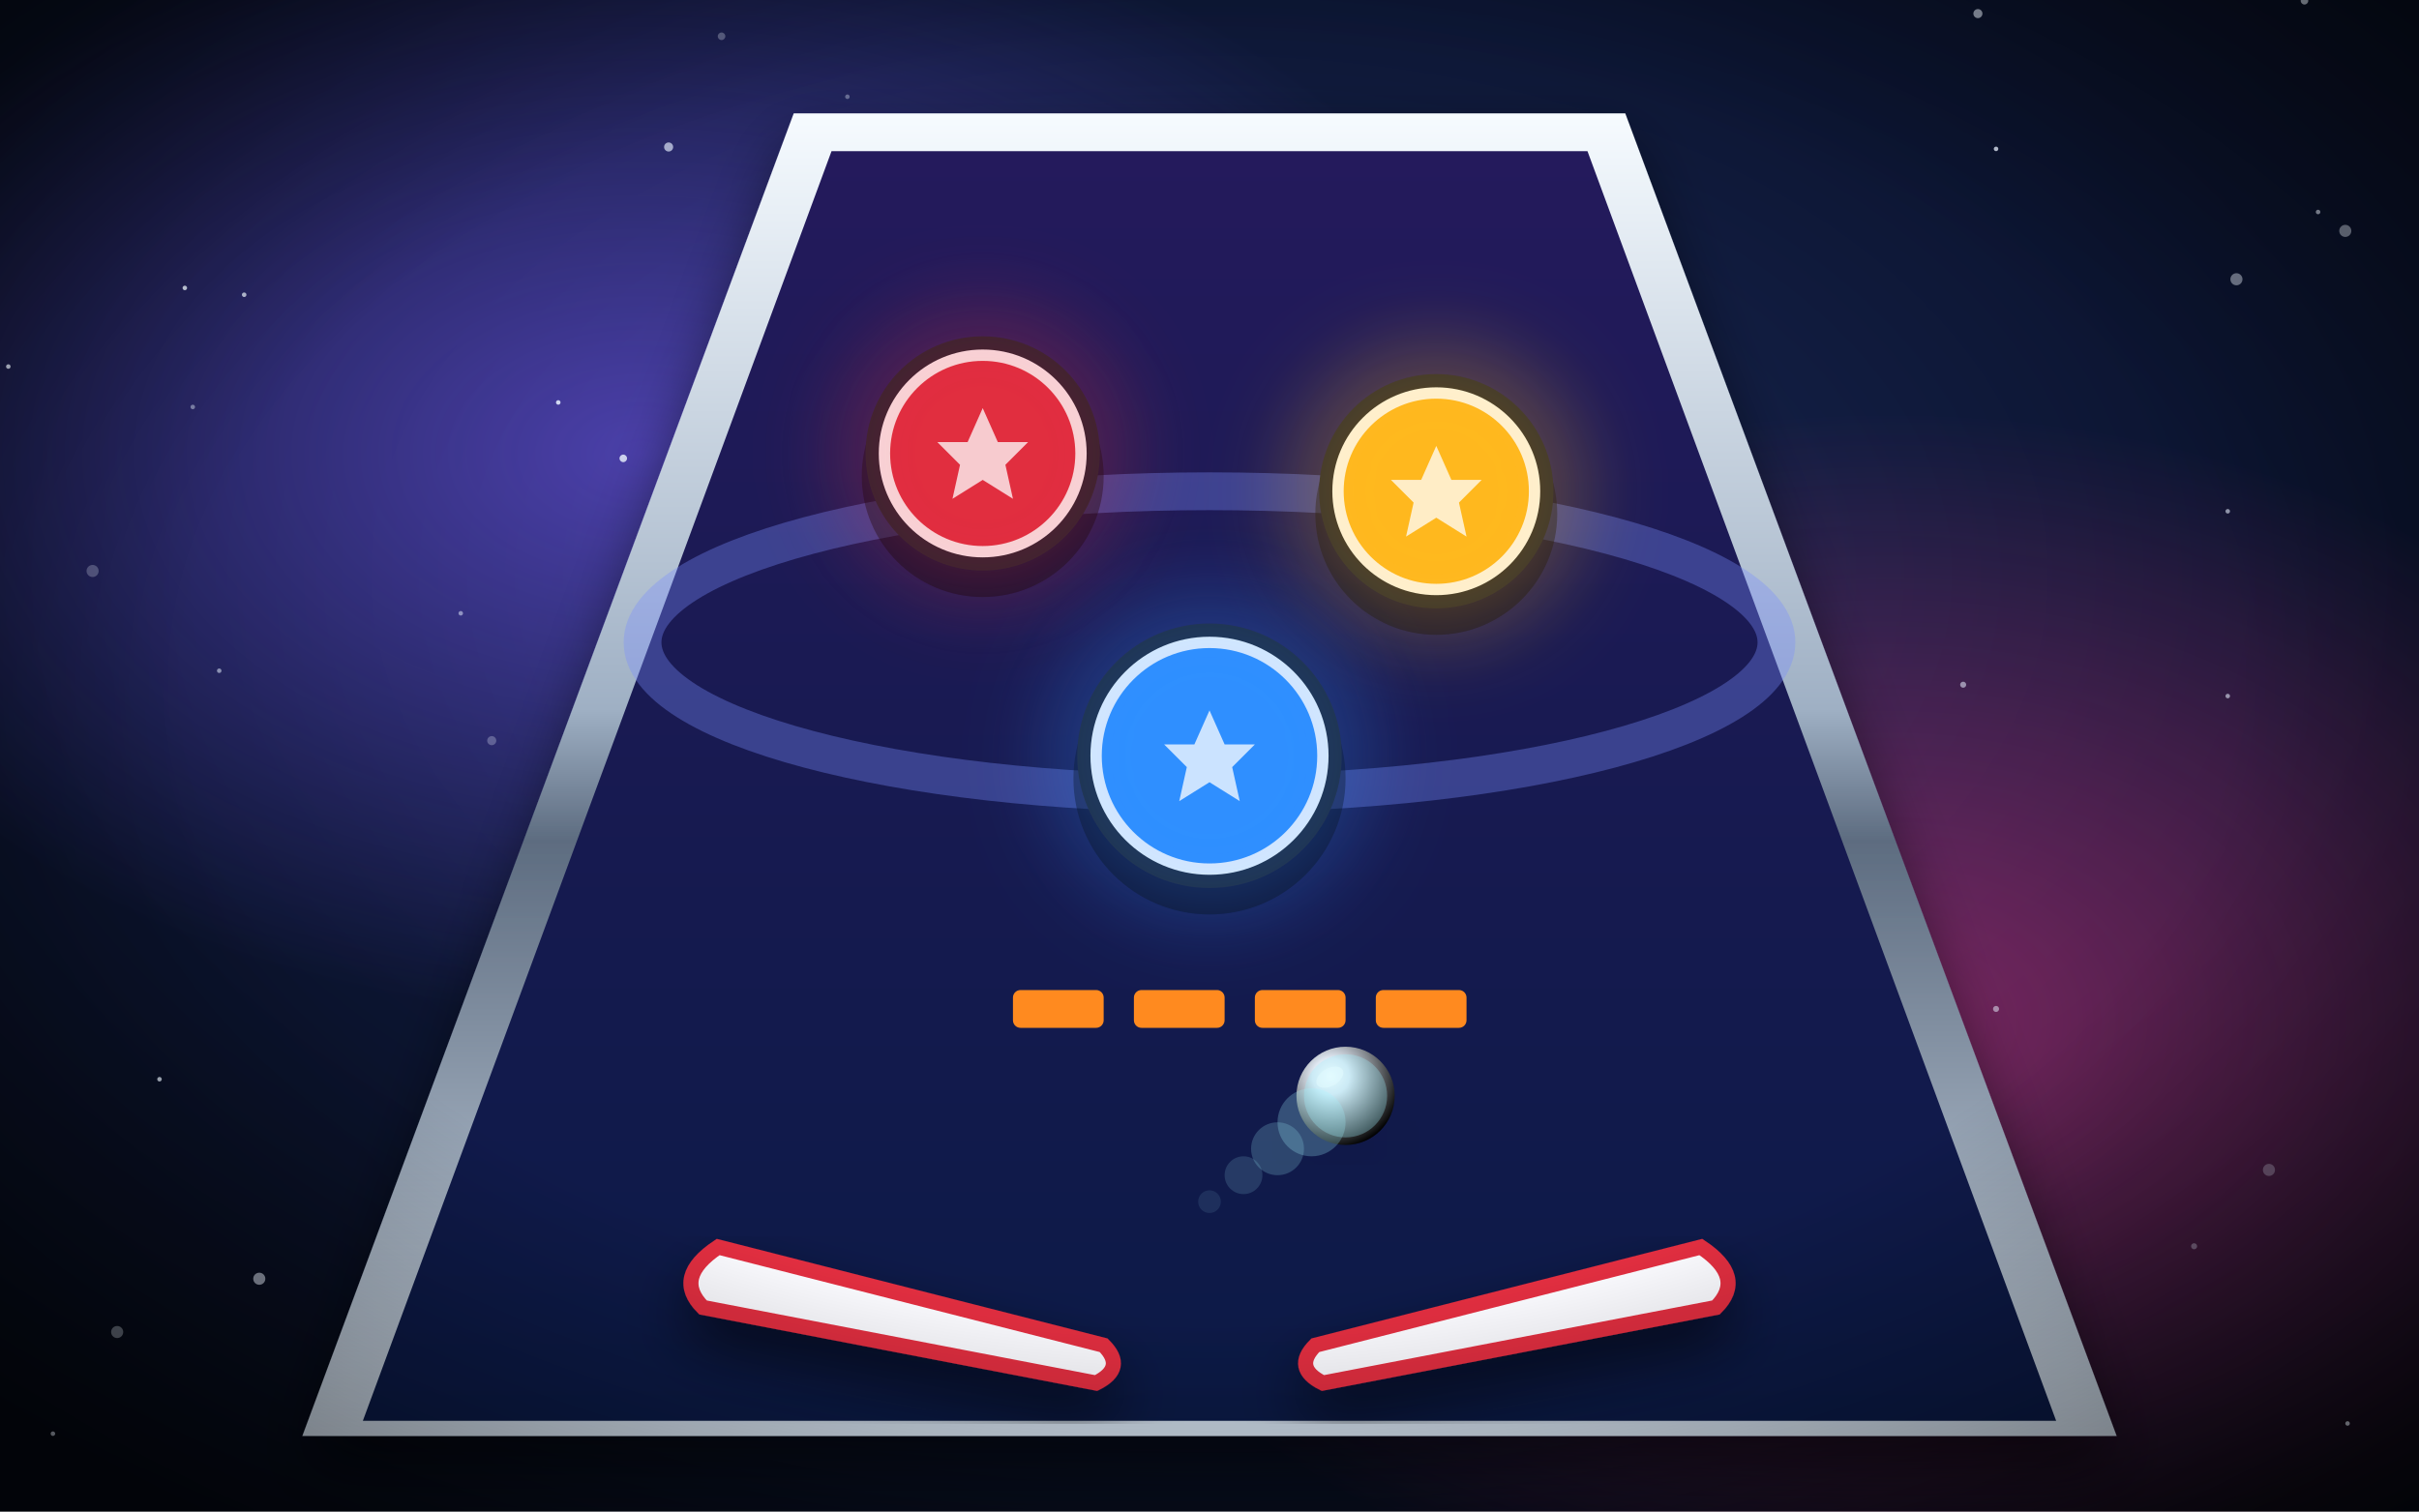
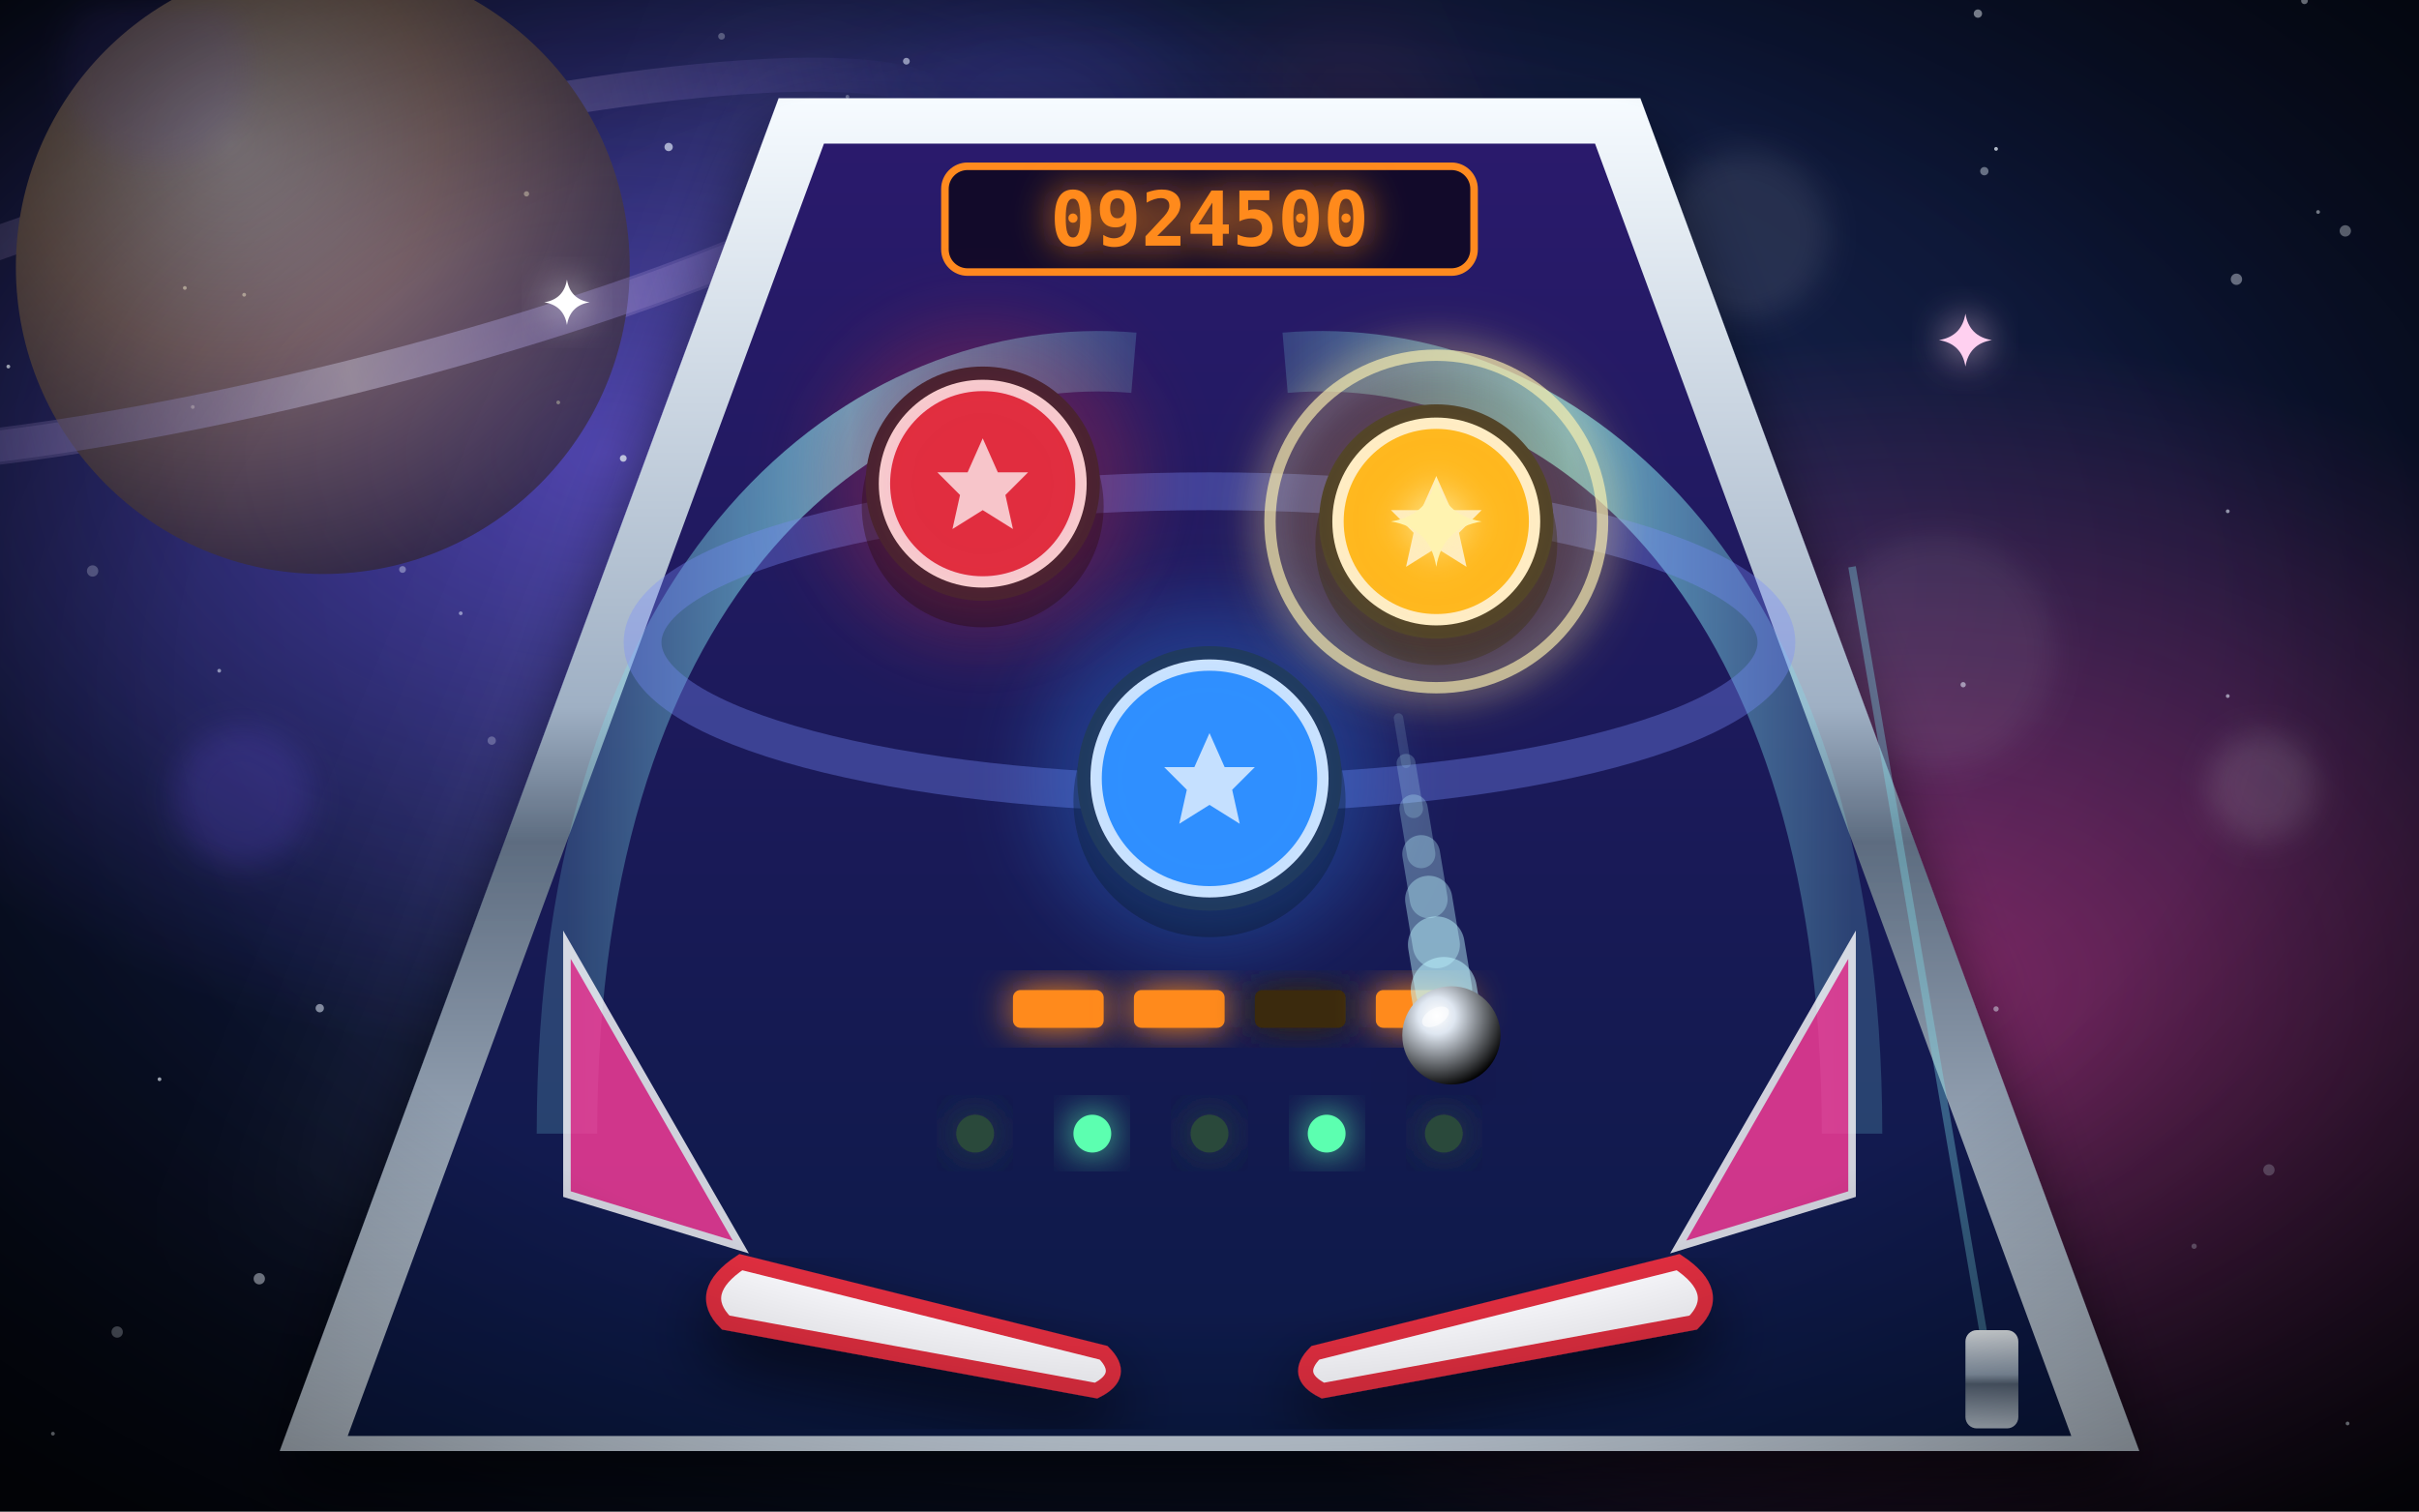
<svg xmlns="http://www.w3.org/2000/svg" viewBox="0 0 640 400">
  <defs>
-     <radialGradient id="bg" cx="50%" cy="38%" r="75%">
-       <stop offset="0" stop-color="#1b2a5a" />
-       <stop offset=".55" stop-color="#0c1532" />
-       <stop offset="1" stop-color="#050913" />
+     <radialGradient id="bg" cx="50%" cy="38%" r="78%">
+       <stop offset="0" stop-color="#1d2c5e" />
+       <stop offset=".55" stop-color="#0c1533" />
+       <stop offset="1" stop-color="#04070f" />
    </radialGradient>
    <radialGradient id="neb1" cx="50%" cy="50%" r="50%">
      <stop offset="0" stop-color="#7a5cff" stop-opacity=".55" />
      <stop offset="1" stop-color="#7a5cff" stop-opacity="0" />
    </radialGradient>
    <radialGradient id="neb2" cx="50%" cy="50%" r="50%">
      <stop offset="0" stop-color="#ff3d9a" stop-opacity=".45" />
      <stop offset="1" stop-color="#ff3d9a" stop-opacity="0" />
    </radialGradient>
-     <radialGradient id="floor" cx="50%" cy="50%" r="50%">
-       <stop offset="0" stop-color="#7a5cff" stop-opacity=".55" />
+     <radialGradient id="floorglow" cx="50%" cy="50%" r="50%">
+       <stop offset="0" stop-color="#7a5cff" stop-opacity=".6" />
      <stop offset="1" stop-color="#7a5cff" stop-opacity="0" />
    </radialGradient>
-     <radialGradient id="vig" cx="50%" cy="45%" r="70%">
-       <stop offset=".6" stop-color="#000" stop-opacity="0" />
-       <stop offset="1" stop-color="#000" stop-opacity=".55" />
+     <linearGradient id="flo" x1="0" y1="0" x2="0" y2="1">
+       <stop offset="0" stop-color="#0d1530" />
+       <stop offset="1" stop-color="#03050b" />
+     </linearGradient>
+     <radialGradient id="vig" cx="50%" cy="45%" r="72%">
+       <stop offset=".58" stop-color="#000" stop-opacity="0" />
+       <stop offset="1" stop-color="#000" stop-opacity=".6" />
    </radialGradient>
    <linearGradient id="chrome" x1="0" y1="0" x2="0" y2="1">
      <stop offset="0" stop-color="#f6fbff" />
      <stop offset=".45" stop-color="#9fb0c4" />
      <stop offset=".55" stop-color="#5d6c80" />
      <stop offset="1" stop-color="#cfdbe8" />
    </linearGradient>
+     <linearGradient id="gold" x1="0" y1="0" x2="0" y2="1">
+       <stop offset="0" stop-color="#fff3b0" />
+       <stop offset=".5" stop-color="#ffb81f" />
+       <stop offset="1" stop-color="#b86a00" />
+     </linearGradient>
    <filter id="glow" x="-50%" y="-50%" width="200%" height="200%">
-       <feGaussianBlur stdDeviation="6" result="b" />
+       <feGaussianBlur stdDeviation="5" result="b" />
      <feMerge>
        <feMergeNode in="b" />
        <feMergeNode in="SourceGraphic" />
      </feMerge>
    </filter>
    <filter id="soft" x="-50%" y="-50%" width="200%" height="200%">
      <feGaussianBlur stdDeviation="10" />
    </filter>
+     <filter id="blur2" x="-50%" y="-50%" width="200%" height="200%">
+       <feGaussianBlur stdDeviation="2" />
+     </filter>
+     <filter id="bokeh" x="-50%" y="-50%" width="200%" height="200%">
+       <feGaussianBlur stdDeviation="4" />
+     </filter>
+     <filter id="ray" x="-20%" y="-20%" width="140%" height="140%">
+       <feGaussianBlur stdDeviation="14" />
+     </filter>
    <filter id="shadow" x="-30%" y="-30%" width="160%" height="160%">
-       <feDropShadow dx="0" dy="8" stdDeviation="8" flood-color="#000" flood-opacity=".55" />
+       <feDropShadow dx="0" dy="9" stdDeviation="9" flood-color="#000" flood-opacity=".6" />
    </filter>
  </defs>
  <rect width="640" height="400" fill="url(#bg)" />
-   <ellipse cx="170" cy="120" rx="230" ry="150" fill="url(#neb1)" />
-   <ellipse cx="500" cy="270" rx="230" ry="160" fill="url(#neb2)" />
-   <circle cx="613.3" cy="56.1" r="0.6" fill="#e8f1ff" opacity="0.65" />
-   <circle cx="286.2" cy="280.8" r="1" fill="#e8f1ff" opacity="0.77" />
-   <circle cx="51.0" cy="107.7" r="0.6" fill="#e8f1ff" opacity="0.46" />
-   <circle cx="384.7" cy="372.8" r="1.2" fill="#e8f1ff" opacity="0.71" />
-   <circle cx="31.0" cy="352.5" r="1.6" fill="#e8f1ff" opacity="0.42" />
-   <circle cx="269.8" cy="72.2" r="0.6" fill="#e8f1ff" opacity="0.63" />
-   <circle cx="600.3" cy="309.6" r="1.6" fill="#e8f1ff" opacity="0.29" />
-   <circle cx="208.9" cy="133.9" r="0.8" fill="#e8f1ff" opacity="0.87" />
-   <circle cx="200.0" cy="312.4" r="1.6" fill="#e8f1ff" opacity="0.34" />
-   <circle cx="528.1" cy="267.0" r="0.8" fill="#e8f1ff" opacity="0.53" />
-   <circle cx="219.1" cy="360.5" r="1.2" fill="#e8f1ff" opacity="0.85" />
-   <circle cx="324.0" cy="206.9" r="1.2" fill="#e8f1ff" opacity="0.51" />
-   <circle cx="591.7" cy="73.9" r="1.6" fill="#e8f1ff" opacity="0.49" />
-   <circle cx="372.9" cy="118.9" r="1.6" fill="#e8f1ff" opacity="0.61" />
-   <circle cx="337.4" cy="303.0" r="1.6" fill="#e8f1ff" opacity="0.53" />
-   <circle cx="58.0" cy="177.5" r="0.6" fill="#e8f1ff" opacity="0.53" />
-   <circle cx="257.8" cy="371.8" r="0.8" fill="#e8f1ff" opacity="0.58" />
-   <circle cx="256.4" cy="38.6" r="0.8" fill="#e8f1ff" opacity="0.36" />
-   <circle cx="349.8" cy="139.7" r="1" fill="#e8f1ff" opacity="0.84" />
-   <circle cx="402.9" cy="177.4" r="0.6" fill="#e8f1ff" opacity="0.60" />
-   <circle cx="509.4" cy="258.8" r="0.8" fill="#e8f1ff" opacity="0.68" />
-   <circle cx="64.6" cy="78.0" r="0.6" fill="#e8f1ff" opacity="0.79" />
-   <circle cx="589.4" cy="184.2" r="0.6" fill="#e8f1ff" opacity="0.57" />
-   <circle cx="335.3" cy="233.8" r="1.2" fill="#e8f1ff" opacity="0.56" />
-   <circle cx="42.2" cy="285.6" r="0.6" fill="#e8f1ff" opacity="0.78" />
-   <circle cx="389.4" cy="377.1" r="0.6" fill="#e8f1ff" opacity="0.37" />
-   <circle cx="224.2" cy="25.6" r="0.6" fill="#e8f1ff" opacity="0.36" />
-   <circle cx="442.9" cy="173.8" r="1" fill="#e8f1ff" opacity="0.37" />
-   <circle cx="48.9" cy="76.2" r="0.6" fill="#e8f1ff" opacity="0.90" />
-   <circle cx="342.0" cy="194.7" r="0.6" fill="#e8f1ff" opacity="0.37" />
-   <circle cx="176.9" cy="38.9" r="1.2" fill="#e8f1ff" opacity="0.65" />
-   <circle cx="257.8" cy="47.0" r="1.6" fill="#e8f1ff" opacity="0.79" />
-   <circle cx="24.5" cy="151.1" r="1.6" fill="#e8f1ff" opacity="0.27" />
-   <circle cx="130.1" cy="196.0" r="1.2" fill="#e8f1ff" opacity="0.28" />
-   <circle cx="440.8" cy="167.8" r="1" fill="#e8f1ff" opacity="0.41" />
-   <circle cx="147.7" cy="106.5" r="0.6" fill="#e8f1ff" opacity="0.86" />
-   <circle cx="362.3" cy="71.3" r="1" fill="#e8f1ff" opacity="0.29" />
-   <circle cx="319.2" cy="241.5" r="0.6" fill="#e8f1ff" opacity="0.80" />
-   <circle cx="448.3" cy="110.8" r="0.6" fill="#e8f1ff" opacity="0.39" />
-   <circle cx="519.4" cy="181.2" r="0.8" fill="#e8f1ff" opacity="0.54" />
-   <circle cx="275.1" cy="142.1" r="1" fill="#e8f1ff" opacity="0.81" />
-   <circle cx="523.3" cy="3.6" r="1.2" fill="#e8f1ff" opacity="0.65" />
-   <circle cx="68.6" cy="338.4" r="1.6" fill="#e8f1ff" opacity="0.61" />
-   <circle cx="231.7" cy="339.4" r="1.6" fill="#e8f1ff" opacity="0.42" />
-   <circle cx="165.9" cy="210.2" r="1" fill="#e8f1ff" opacity="0.80" />
-   <circle cx="326.3" cy="278.7" r="0.8" fill="#e8f1ff" opacity="0.88" />
-   <circle cx="121.9" cy="162.3" r="0.6" fill="#e8f1ff" opacity="0.50" />
-   <circle cx="419.7" cy="78.0" r="0.8" fill="#e8f1ff" opacity="0.31" />
-   <circle cx="589.4" cy="135.3" r="0.6" fill="#e8f1ff" opacity="0.59" />
-   <circle cx="620.5" cy="61.1" r="1.6" fill="#e8f1ff" opacity="0.49" />
-   <circle cx="609.7" cy="0.2" r="1" fill="#e8f1ff" opacity="0.75" />
-   <circle cx="14.0" cy="379.4" r="0.6" fill="#e8f1ff" opacity="0.77" />
-   <circle cx="528.1" cy="39.4" r="0.6" fill="#e8f1ff" opacity="0.85" />
-   <circle cx="164.9" cy="121.3" r="1" fill="#e8f1ff" opacity="0.84" />
-   <circle cx="263.7" cy="249.0" r="1.6" fill="#e8f1ff" opacity="0.47" />
-   <circle cx="621.1" cy="376.7" r="0.6" fill="#e8f1ff" opacity="0.84" />
-   <circle cx="512.5" cy="260.9" r="1" fill="#e8f1ff" opacity="0.69" />
-   <circle cx="2.2" cy="97.0" r="0.6" fill="#e8f1ff" opacity="0.85" />
-   <circle cx="190.9" cy="9.6" r="1" fill="#e8f1ff" opacity="0.32" />
-   <circle cx="580.5" cy="329.8" r="0.8" fill="#e8f1ff" opacity="0.35" />
+   <ellipse cx="160" cy="120" rx="240" ry="160" fill="url(#neb1)" />
+   <ellipse cx="510" cy="260" rx="240" ry="170" fill="url(#neb2)" />
+   <circle cx="613.3" cy="56.1" r="0.5" fill="#e8f1ff" opacity="0.65" />
+   <circle cx="286.2" cy="280.8" r="0.9" fill="#e8f1ff" opacity="0.77" />
+   <circle cx="51.0" cy="107.7" r="0.5" fill="#e8f1ff" opacity="0.46" />
+   <circle cx="384.7" cy="372.8" r="1.1" fill="#e8f1ff" opacity="0.71" />
+   <circle cx="31.0" cy="352.5" r="1.5" fill="#e8f1ff" opacity="0.42" />
+   <circle cx="269.8" cy="72.2" r="0.5" fill="#e8f1ff" opacity="0.63" />
+   <circle cx="600.3" cy="309.6" r="1.5" fill="#e8f1ff" opacity="0.29" />
+   <circle cx="208.9" cy="133.9" r="0.7" fill="#e8f1ff" opacity="0.87" />
+   <circle cx="200.0" cy="312.4" r="1.5" fill="#e8f1ff" opacity="0.34" />
+   <circle cx="528.1" cy="267.0" r="0.7" fill="#e8f1ff" opacity="0.53" />
+   <circle cx="219.1" cy="360.5" r="1.1" fill="#e8f1ff" opacity="0.85" />
+   <circle cx="324.0" cy="206.9" r="1.1" fill="#e8f1ff" opacity="0.51" />
+   <circle cx="591.7" cy="73.9" r="1.5" fill="#e8f1ff" opacity="0.49" />
+   <circle cx="372.9" cy="118.9" r="1.5" fill="#e8f1ff" opacity="0.61" />
+   <circle cx="337.4" cy="303.0" r="1.5" fill="#e8f1ff" opacity="0.53" />
+   <circle cx="58.0" cy="177.5" r="0.5" fill="#e8f1ff" opacity="0.53" />
+   <circle cx="257.8" cy="371.8" r="0.7" fill="#e8f1ff" opacity="0.58" />
+   <circle cx="256.4" cy="38.6" r="0.7" fill="#e8f1ff" opacity="0.36" />
+   <circle cx="349.8" cy="139.7" r="0.9" fill="#e8f1ff" opacity="0.84" />
+   <circle cx="402.9" cy="177.4" r="0.5" fill="#e8f1ff" opacity="0.60" />
+   <circle cx="509.4" cy="258.8" r="0.7" fill="#e8f1ff" opacity="0.68" />
+   <circle cx="64.6" cy="78.0" r="0.5" fill="#e8f1ff" opacity="0.79" />
+   <circle cx="589.4" cy="184.2" r="0.5" fill="#e8f1ff" opacity="0.57" />
+   <circle cx="335.3" cy="233.8" r="1.1" fill="#e8f1ff" opacity="0.56" />
+   <circle cx="42.2" cy="285.6" r="0.5" fill="#e8f1ff" opacity="0.78" />
+   <circle cx="389.4" cy="377.1" r="0.5" fill="#e8f1ff" opacity="0.37" />
+   <circle cx="224.2" cy="25.6" r="0.5" fill="#e8f1ff" opacity="0.36" />
+   <circle cx="442.9" cy="173.8" r="0.9" fill="#e8f1ff" opacity="0.37" />
+   <circle cx="48.9" cy="76.2" r="0.5" fill="#e8f1ff" opacity="0.90" />
+   <circle cx="342.0" cy="194.7" r="0.5" fill="#e8f1ff" opacity="0.37" />
+   <circle cx="176.9" cy="38.9" r="1.1" fill="#e8f1ff" opacity="0.65" />
+   <circle cx="257.8" cy="47.0" r="1.5" fill="#e8f1ff" opacity="0.79" />
+   <circle cx="24.5" cy="151.1" r="1.5" fill="#e8f1ff" opacity="0.27" />
+   <circle cx="130.1" cy="196.0" r="1.1" fill="#e8f1ff" opacity="0.28" />
+   <circle cx="440.8" cy="167.8" r="0.9" fill="#e8f1ff" opacity="0.41" />
+   <circle cx="147.7" cy="106.5" r="0.5" fill="#e8f1ff" opacity="0.86" />
+   <circle cx="362.3" cy="71.3" r="0.9" fill="#e8f1ff" opacity="0.29" />
+   <circle cx="319.2" cy="241.5" r="0.5" fill="#e8f1ff" opacity="0.80" />
+   <circle cx="448.3" cy="110.8" r="0.5" fill="#e8f1ff" opacity="0.39" />
+   <circle cx="519.4" cy="181.2" r="0.7" fill="#e8f1ff" opacity="0.54" />
+   <circle cx="275.1" cy="142.1" r="0.9" fill="#e8f1ff" opacity="0.81" />
+   <circle cx="523.3" cy="3.6" r="1.1" fill="#e8f1ff" opacity="0.65" />
+   <circle cx="68.6" cy="338.4" r="1.5" fill="#e8f1ff" opacity="0.61" />
+   <circle cx="231.7" cy="339.4" r="1.5" fill="#e8f1ff" opacity="0.42" />
+   <circle cx="165.9" cy="210.2" r="0.9" fill="#e8f1ff" opacity="0.80" />
+   <circle cx="326.3" cy="278.7" r="0.7" fill="#e8f1ff" opacity="0.88" />
+   <circle cx="121.9" cy="162.3" r="0.5" fill="#e8f1ff" opacity="0.50" />
+   <circle cx="419.7" cy="78.0" r="0.7" fill="#e8f1ff" opacity="0.31" />
+   <circle cx="589.4" cy="135.3" r="0.5" fill="#e8f1ff" opacity="0.59" />
+   <circle cx="620.5" cy="61.1" r="1.5" fill="#e8f1ff" opacity="0.49" />
+   <circle cx="609.7" cy="0.2" r="0.9" fill="#e8f1ff" opacity="0.75" />
+   <circle cx="14.0" cy="379.4" r="0.5" fill="#e8f1ff" opacity="0.77" />
+   <circle cx="528.1" cy="39.4" r="0.5" fill="#e8f1ff" opacity="0.85" />
+   <circle cx="164.9" cy="121.3" r="0.9" fill="#e8f1ff" opacity="0.84" />
+   <circle cx="263.7" cy="249.0" r="1.5" fill="#e8f1ff" opacity="0.47" />
+   <circle cx="621.1" cy="376.7" r="0.5" fill="#e8f1ff" opacity="0.84" />
+   <circle cx="512.5" cy="260.9" r="0.9" fill="#e8f1ff" opacity="0.69" />
+   <circle cx="2.2" cy="97.0" r="0.5" fill="#e8f1ff" opacity="0.85" />
+   <circle cx="190.9" cy="9.6" r="0.9" fill="#e8f1ff" opacity="0.32" />
+   <circle cx="580.5" cy="329.8" r="0.7" fill="#e8f1ff" opacity="0.35" />
+   <circle cx="182.1" cy="157.6" r="0.7" fill="#e8f1ff" opacity="0.78" />
+   <circle cx="196.3" cy="216.5" r="1.5" fill="#e8f1ff" opacity="0.87" />
+   <circle cx="239.8" cy="16.2" r="0.9" fill="#e8f1ff" opacity="0.58" />
+   <circle cx="139.3" cy="51.3" r="0.7" fill="#e8f1ff" opacity="0.74" />
+   <circle cx="356.0" cy="177.9" r="0.9" fill="#e8f1ff" opacity="0.90" />
+   <circle cx="525.0" cy="45.3" r="1.1" fill="#e8f1ff" opacity="0.46" />
+   <circle cx="106.5" cy="150.7" r="0.9" fill="#e8f1ff" opacity="0.38" />
+   <circle cx="84.6" cy="266.8" r="1.1" fill="#e8f1ff" opacity="0.53" />
+   <circle cx="344.7" cy="157.8" r="1.1" fill="#e8f1ff" opacity="0.78" />
+   <circle cx="429.3" cy="144.4" r="0.9" fill="#e8f1ff" opacity="0.70" />
+   <defs>
+     <radialGradient id="pl" cx="35%" cy="30%" r="75%">
+       <stop offset="0" stop-color="#f3e2c0" />
+       <stop offset=".45" stop-color="#b08a5a" />
+       <stop offset="1" stop-color="#2a1d14" />
+     </radialGradient>
+     <linearGradient id="plr" x1="0" y1="0" x2="1" y2="0">
+       <stop offset="0" stop-color="#7a5cff" stop-opacity="0" />
+       <stop offset=".5" stop-color="#f6e6c4" stop-opacity=".8" />
+       <stop offset="1" stop-color="#7a5cff" stop-opacity="0" />
+     </linearGradient>
+   </defs>
+   <g opacity=".55">
+     <ellipse cx="85.4" cy="70.7" rx="170.5" ry="30.8" fill="none" stroke="url(#plr)" stroke-width="9" transform="rotate(-14 85.4 70.7)" />
+     <circle cx="85.4" cy="70.7" r="81.2" fill="url(#pl)" />
+     <path d="M-85.0,70.7 A170.5,30.8 0 0 0 255.9,70.7" fill="none" stroke="url(#plr)" stroke-width="9" transform="rotate(-14 85.4 70.7)" />
+   </g>
+   <circle cx="371.8" cy="144.8" r="31.4" fill="#ffffff" opacity="0.16" filter="url(#bokeh)" />
+   <circle cx="266.5" cy="143.8" r="29.4" fill="#ffffff" opacity="0.18" filter="url(#bokeh)" />
+   <circle cx="512.7" cy="172.6" r="30.9" fill="#ffffff" opacity="0.07" filter="url(#bokeh)" />
+   <circle cx="337.4" cy="54.6" r="15.7" fill="#ffffff" opacity="0.08" filter="url(#bokeh)" />
+   <circle cx="41.2" cy="18.2" r="24.9" fill="#7a5cff" opacity="0.11" filter="url(#bokeh)" />
+   <circle cx="461.7" cy="62.1" r="22.3" fill="#ffffff" opacity="0.09" filter="url(#bokeh)" />
+   <circle cx="64.1" cy="210.8" r="18.4" fill="#7a5cff" opacity="0.17" filter="url(#bokeh)" />
+   <circle cx="183.6" cy="169.0" r="20.7" fill="#7a5cff" opacity="0.07" filter="url(#bokeh)" />
+   <circle cx="598.6" cy="208.2" r="14.3" fill="#ffffff" opacity="0.13" filter="url(#bokeh)" />
+   <g opacity=".55" filter="url(#ray)">
+     <polygon points="250,-10 300,-10 380,330 170,330" fill="#7a5cff" opacity=".18" />
+     <polygon points="330,-10 370,-10 520,330 360,330" fill="#ff3d9a" opacity=".14" />
+     <polygon points="200,-10 230,-10 230,330 60,330" fill="#ffffff" opacity=".06" />
+   </g>
  <defs>
    <linearGradient id="pf" x1="0" y1="0" x2="0" y2="1">
-       <stop offset="0" stop-color="#241a5c" />
+       <stop offset="0" stop-color="#2a1a6c" />
      <stop offset="1" stop-color="#0b1a46" />
    </linearGradient>
-   </defs>
-   <polygon points="210,30 430,30 560,380 80,380" fill="url(#chrome)" filter="url(#shadow)" />
-   <polygon points="220,40 420,40 544,376 96,376" fill="url(#pf)" />
+     <linearGradient id="ramp" x1="0" y1="0" x2="1" y2="0">
+       <stop offset="0" stop-color="#7fe3ee" stop-opacity=".2" />
+       <stop offset=".5" stop-color="#7fe3ee" stop-opacity=".7" />
+       <stop offset="1" stop-color="#7fe3ee" stop-opacity=".2" />
+     </linearGradient>
+   </defs>
+   <polygon points="206,26 434,26 566,384 74,384" fill="url(#chrome)" filter="url(#shadow)" />
+   <polygon points="218,38 422,38 548,380 92,380" fill="url(#pf)" />
+   <rect x="250" y="44" width="140" height="28" rx="6" fill="#120a2a" stroke="#ff8a1f" stroke-width="2" />
+   <text x="320" y="65" font-family="ui-monospace, Menlo, monospace" font-size="20" font-weight="900" fill="#ff8a1f" text-anchor="middle" filter="url(#glow)">0924500</text>
+   <path d="M150,300 C150,150 230,90 300,96" fill="none" stroke="url(#ramp)" stroke-width="16" />
+   <path d="M490,300 C490,150 410,90 340,96" fill="none" stroke="url(#ramp)" stroke-width="16" />
  <ellipse cx="320" cy="170" rx="150" ry="40" fill="none" stroke="#7a8cff" stroke-opacity=".35" stroke-width="10" />
-   <circle cx="260" cy="126" r="32" fill="#000" opacity=".4" />
-   <circle cx="260" cy="120" r="31" fill="#1b1f2c" />
-   <circle cx="260" cy="120" r="26" fill="#e12d3f" stroke="#fff" stroke-width="3" />
-   <polygon points="260,108 264,117 272,117 266,123 268,132 260,127 252,132 254,123 248,117 256,117" fill="#fff" />
-   <circle cx="260" cy="120" r="40" fill="#e12d3f" opacity=".25" filter="url(#soft)" />
-   <circle cx="380" cy="136" r="32" fill="#000" opacity=".4" />
-   <circle cx="380" cy="130" r="31" fill="#1b1f2c" />
-   <circle cx="380" cy="130" r="26" fill="#ffb81f" stroke="#fff" stroke-width="3" />
-   <polygon points="380,118 384,127 392,127 386,133 388,142 380,137 372,142 374,133 368,127 376,127" fill="#fff" />
-   <circle cx="380" cy="130" r="40" fill="#ffb81f" opacity=".25" filter="url(#soft)" />
-   <circle cx="320" cy="206" r="36" fill="#000" opacity=".4" />
-   <circle cx="320" cy="200" r="35" fill="#1b1f2c" />
-   <circle cx="320" cy="200" r="30" fill="#2f8fff" stroke="#fff" stroke-width="3" />
-   <polygon points="320,188 324,197 332,197 326,203 328,212 320,207 312,212 314,203 308,197 316,197" fill="#fff" />
-   <circle cx="320" cy="200" r="44" fill="#2f8fff" opacity=".25" filter="url(#soft)" />
-   <rect x="268" y="262" width="24" height="10" rx="2" fill="#ff8a1f" />
-   <rect x="300" y="262" width="24" height="10" rx="2" fill="#ff8a1f" />
-   <rect x="332" y="262" width="24" height="10" rx="2" fill="#ff8a1f" />
-   <rect x="364" y="262" width="24" height="10" rx="2" fill="#ff8a1f" />
+   <circle cx="260" cy="134" r="32" fill="#000" opacity=".4" />
+   <circle cx="260" cy="128" r="31" fill="#1b1f2c" />
+   <circle cx="260" cy="128" r="26" fill="#e12d3f" stroke="#fff" stroke-width="3" />
+   <polygon points="260,116 264,125 272,125 266,131 268,140 260,135 252,140 254,131 248,125 256,125" fill="#fff" />
+   <circle cx="260" cy="128" r="42" fill="#e12d3f" opacity=".28" filter="url(#soft)" />
+   <circle cx="380" cy="144" r="32" fill="#000" opacity=".4" />
+   <circle cx="380" cy="138" r="31" fill="#1b1f2c" />
+   <circle cx="380" cy="138" r="26" fill="#ffb81f" stroke="#fff" stroke-width="3" />
+   <polygon points="380,126 384,135 392,135 386,141 388,150 380,145 372,150 374,141 368,135 376,135" fill="#fff" />
+   <circle cx="380" cy="138" r="42" fill="#ffb81f" opacity=".28" filter="url(#soft)" />
+   <circle cx="320" cy="212" r="36" fill="#000" opacity=".4" />
+   <circle cx="320" cy="206" r="35" fill="#1b1f2c" />
+   <circle cx="320" cy="206" r="30" fill="#2f8fff" stroke="#fff" stroke-width="3" />
+   <polygon points="320,194 324,203 332,203 326,209 328,218 320,213 312,218 314,209 308,203 316,203" fill="#fff" />
+   <circle cx="320" cy="206" r="46" fill="#2f8fff" opacity=".28" filter="url(#soft)" />
+   <circle cx="380" cy="138" r="44" fill="none" stroke="#fff3b0" stroke-width="3" opacity=".7" filter="url(#glow)" />
+   <rect x="268" y="262" width="24" height="10" rx="2" fill="#ff8a1f" filter="url(#glow)" />
+   <rect x="300" y="262" width="24" height="10" rx="2" fill="#ff8a1f" filter="url(#glow)" />
+   <rect x="332" y="262" width="24" height="10" rx="2" fill="#3a2a10" filter="url(#glow)" />
+   <rect x="364" y="262" width="24" height="10" rx="2" fill="#ff8a1f" filter="url(#glow)" />
+   <circle cx="258" cy="300" r="5" fill="#2a4a3a" filter="url(#glow)" />
+   <circle cx="289" cy="300" r="5" fill="#5cffb0" filter="url(#glow)" />
+   <circle cx="320" cy="300" r="5" fill="#2a4a3a" filter="url(#glow)" />
+   <circle cx="351" cy="300" r="5" fill="#5cffb0" filter="url(#glow)" />
+   <circle cx="382" cy="300" r="5" fill="#2a4a3a" filter="url(#glow)" />
+   <polygon points="150,250 150,316 196,330" fill="#ff3d9a" opacity=".8" stroke="#fff" stroke-width="2" />
+   <polygon points="490,250 490,316 444,330" fill="#ff3d9a" opacity=".8" stroke="#fff" stroke-width="2" />
  <g filter="url(#shadow)">
-     <path d="M190,330 L292,356 Q298,362 290,366 L186,346 Q178,338 190,330Z" fill="#fbfbff" stroke="#e12d3f" stroke-width="4" />
-     <path d="M450,330 L348,356 Q342,362 350,366 L454,346 Q462,338 450,330Z" fill="#fbfbff" stroke="#e12d3f" stroke-width="4" />
-   </g>
+     <path d="M196,334 L292,358 Q298,364 290,368 L192,350 Q184,342 196,334Z" fill="#fbfbff" stroke="#e12d3f" stroke-width="4" />
+     <path d="M444,334 L348,358 Q342,364 350,368 L448,350 Q456,342 444,334Z" fill="#fbfbff" stroke="#e12d3f" stroke-width="4" />
+   </g>
+   <line x1="526" y1="360" x2="490" y2="150" stroke="#7fe3ee" stroke-opacity=".35" stroke-width="2" />
+   <rect x="520" y="352" width="14" height="26" rx="3" fill="url(#chrome)" />
+   <line x1="370.0" y1="190.0" x2="372.0" y2="202.0" stroke="#bdf6ff" stroke-width="2.5" stroke-linecap="round" opacity="0.14" />
+   <line x1="372.0" y1="202.0" x2="374.0" y2="214.0" stroke="#bdf6ff" stroke-width="5.0" stroke-linecap="round" opacity="0.21" />
+   <line x1="374.0" y1="214.0" x2="376.0" y2="226.0" stroke="#bdf6ff" stroke-width="7.5" stroke-linecap="round" opacity="0.27" />
+   <line x1="376.0" y1="226.0" x2="378.0" y2="238.0" stroke="#bdf6ff" stroke-width="10.0" stroke-linecap="round" opacity="0.33" />
+   <line x1="378.0" y1="238.0" x2="380.0" y2="250.0" stroke="#bdf6ff" stroke-width="12.5" stroke-linecap="round" opacity="0.39" />
+   <line x1="380.0" y1="250.0" x2="382.0" y2="262.0" stroke="#bdf6ff" stroke-width="15.0" stroke-linecap="round" opacity="0.46" />
+   <line x1="382.0" y1="262.0" x2="384.0" y2="274.0" stroke="#bdf6ff" stroke-width="17.5" stroke-linecap="round" opacity="0.52" />
  <defs>
    <radialGradient id="pb" cx="35%" cy="30%" r="75%">
      <stop offset="0" stop-color="#ffffff" />
      <stop offset=".25" stop-color="#dfe7f1" />
      <stop offset="1" stop-color="#000" />
    </radialGradient>
  </defs>
-   <ellipse cx="356" cy="302.35" rx="11.7" ry="2.86" fill="#000" opacity=".35" filter="url(#soft)" />
-   <circle cx="356" cy="290" r="13" fill="url(#pb)" />
-   <ellipse cx="351.84" cy="285.06" rx="3.9" ry="2.34" fill="#fff" opacity=".55" transform="rotate(-30 351.84 285.06)" />
-   <circle cx="356" cy="290" r="11" fill="#9ff3ff" opacity="0.30" />
-   <circle cx="347" cy="297" r="9" fill="#9ff3ff" opacity="0.25" />
-   <circle cx="338" cy="304" r="7" fill="#9ff3ff" opacity="0.20" />
-   <circle cx="329" cy="311" r="5" fill="#9ff3ff" opacity="0.15" />
-   <circle cx="320" cy="318" r="3" fill="#9ff3ff" opacity="0.10" />
+   <ellipse cx="384.0" cy="286.4" rx="11.7" ry="2.9" fill="#000" opacity=".4" filter="url(#soft)" />
+   <circle cx="384.0" cy="274.0" r="13.0" fill="url(#pb)" />
+   <ellipse cx="379.8" cy="269.1" rx="3.9" ry="2.2" fill="#fff" opacity=".6" transform="rotate(-30 379.8 269.1)" />
+   <g opacity="1" filter="url(#glow)">
+     <path d="M380,126 Q381.68,136.32 392,138 Q381.68,139.68 380,150 Q378.32,139.68 368,138 Q378.32,136.32 380,126Z" fill="#fff3b0" />
+   </g>
+   <g opacity="1" filter="url(#glow)">
+     <path d="M150,74 Q150.84,79.16 156,80 Q150.84,80.84 150,86 Q149.16,80.84 144,80 Q149.16,79.16 150,74Z" fill="#ffffff" />
+   </g>
+   <g opacity="1" filter="url(#glow)">
+     <path d="M520,83 Q520.98,89.02 527,90 Q520.98,90.98 520,97 Q519.02,90.98 513,90 Q519.02,89.02 520,83Z" fill="#ffd0f0" />
+   </g>
  <rect width="640" height="400" fill="url(#vig)" />
</svg>
